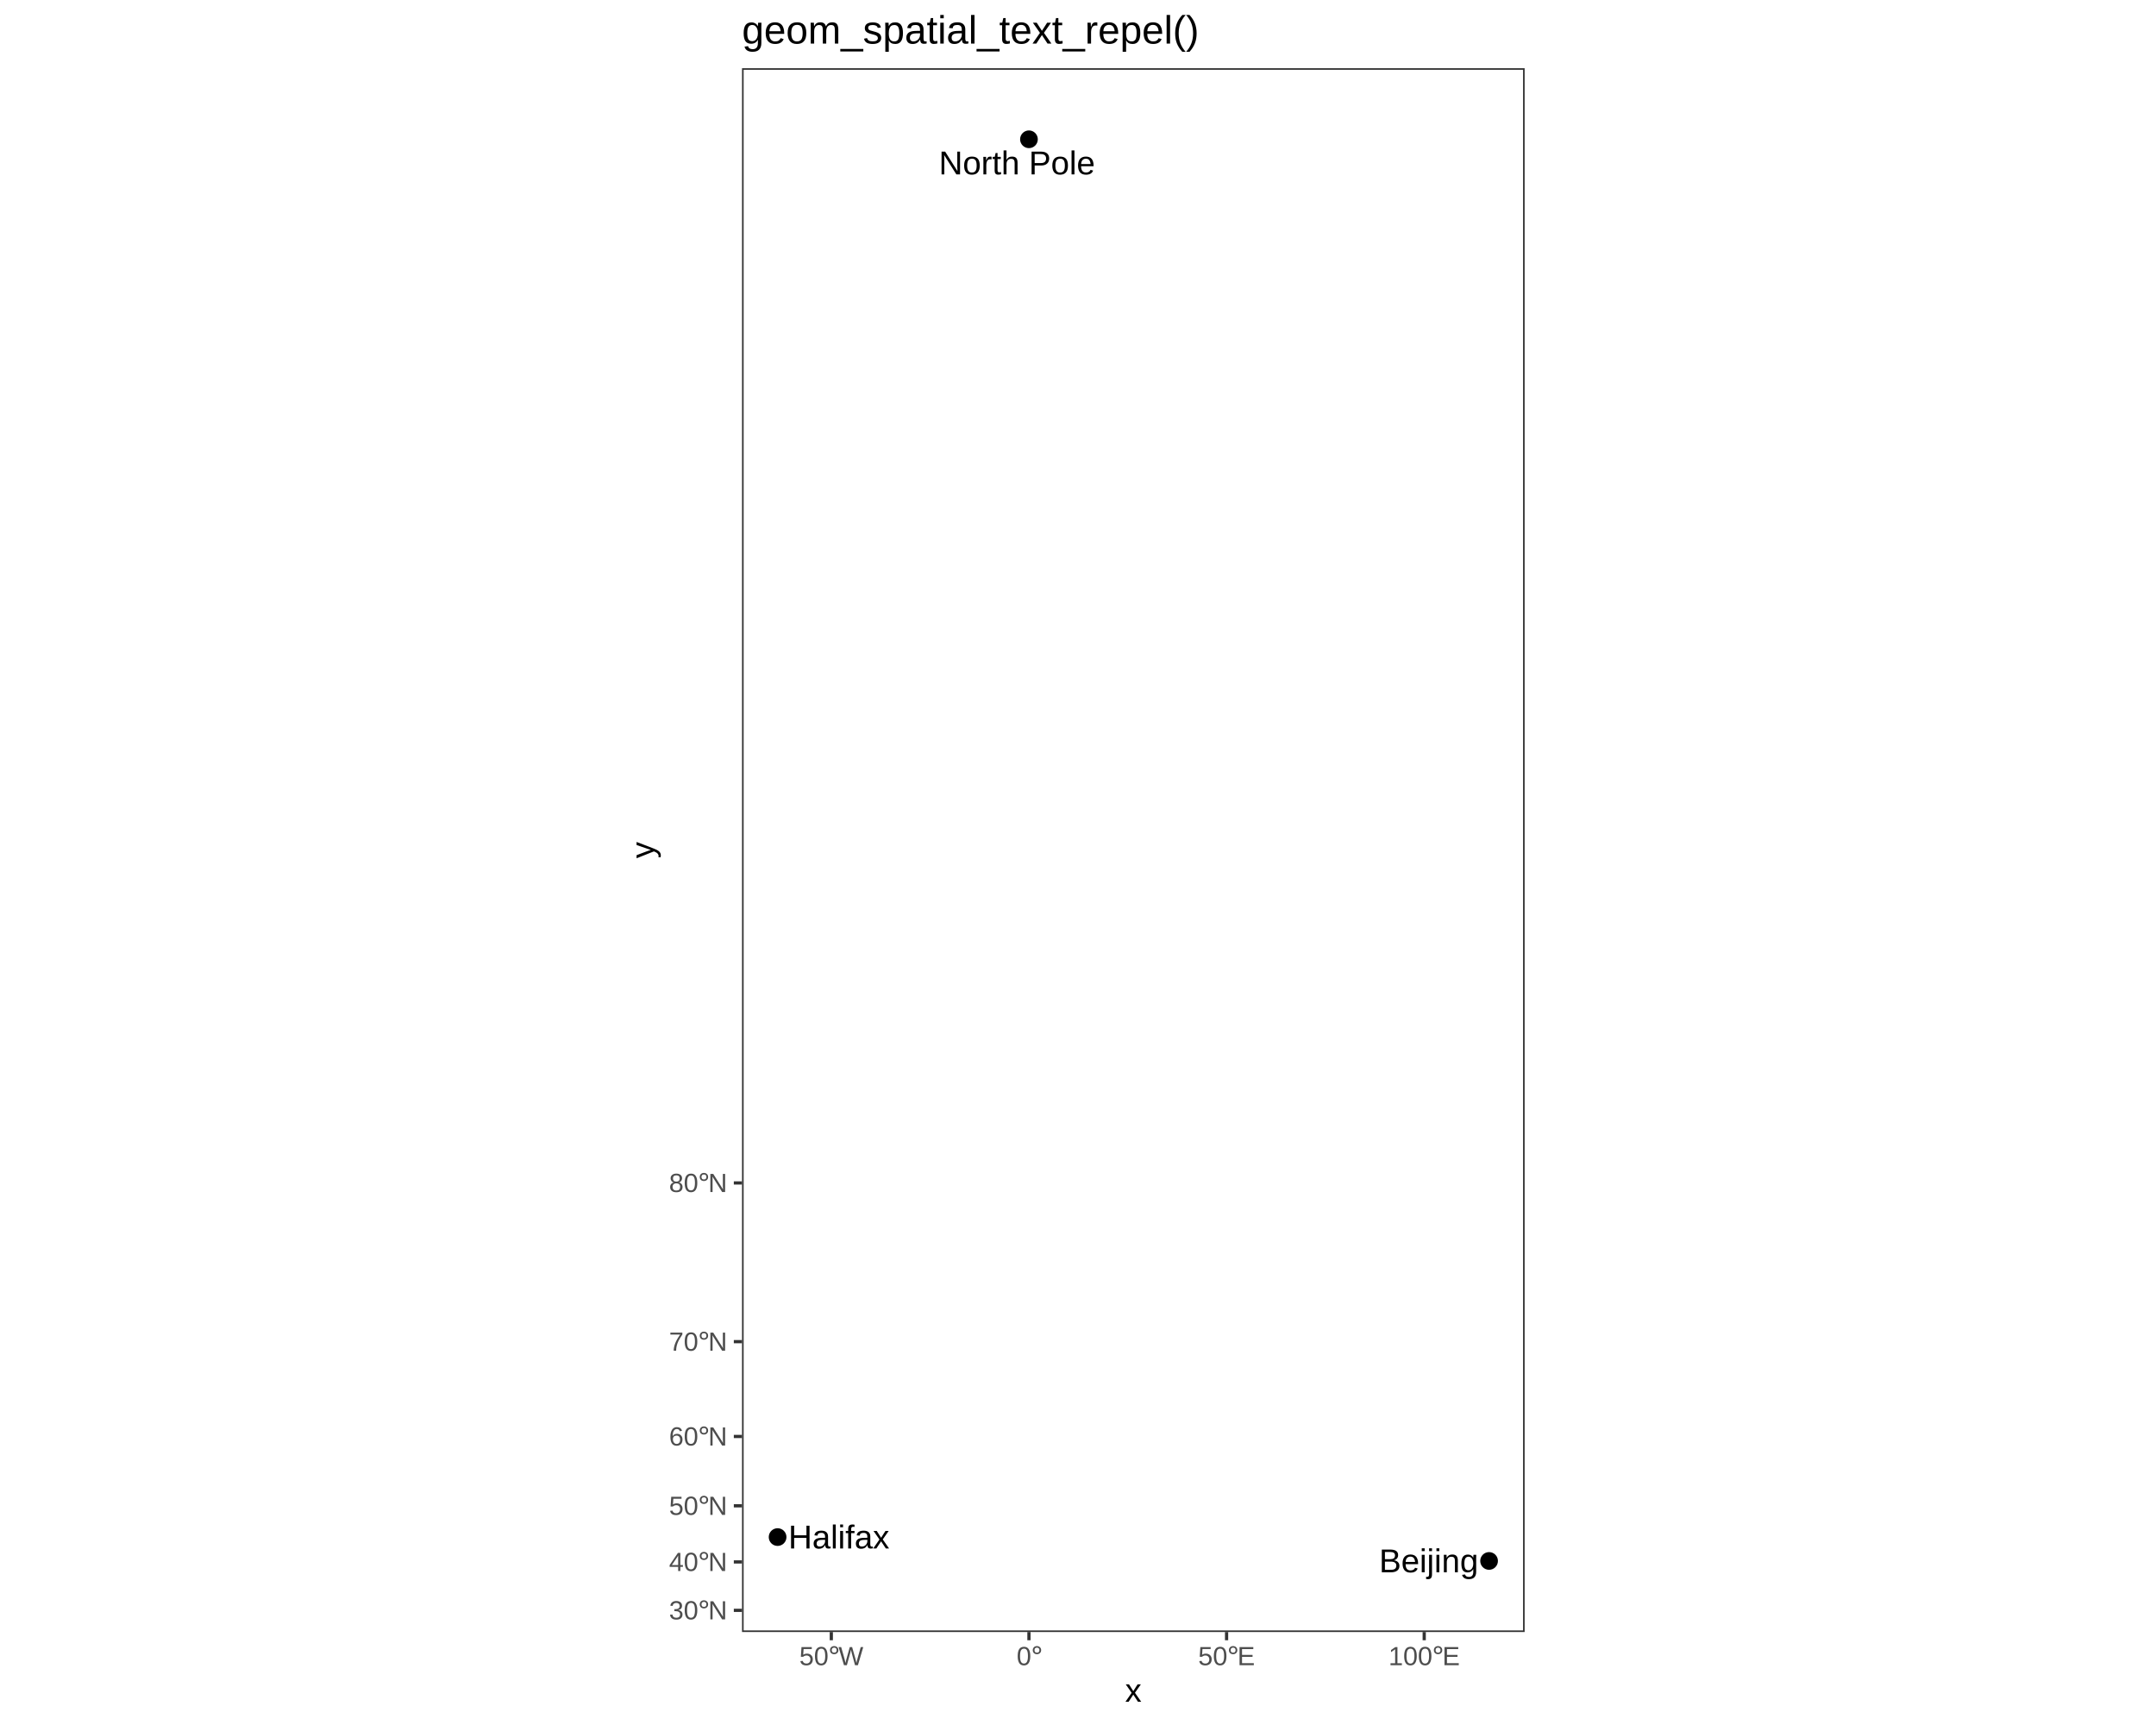
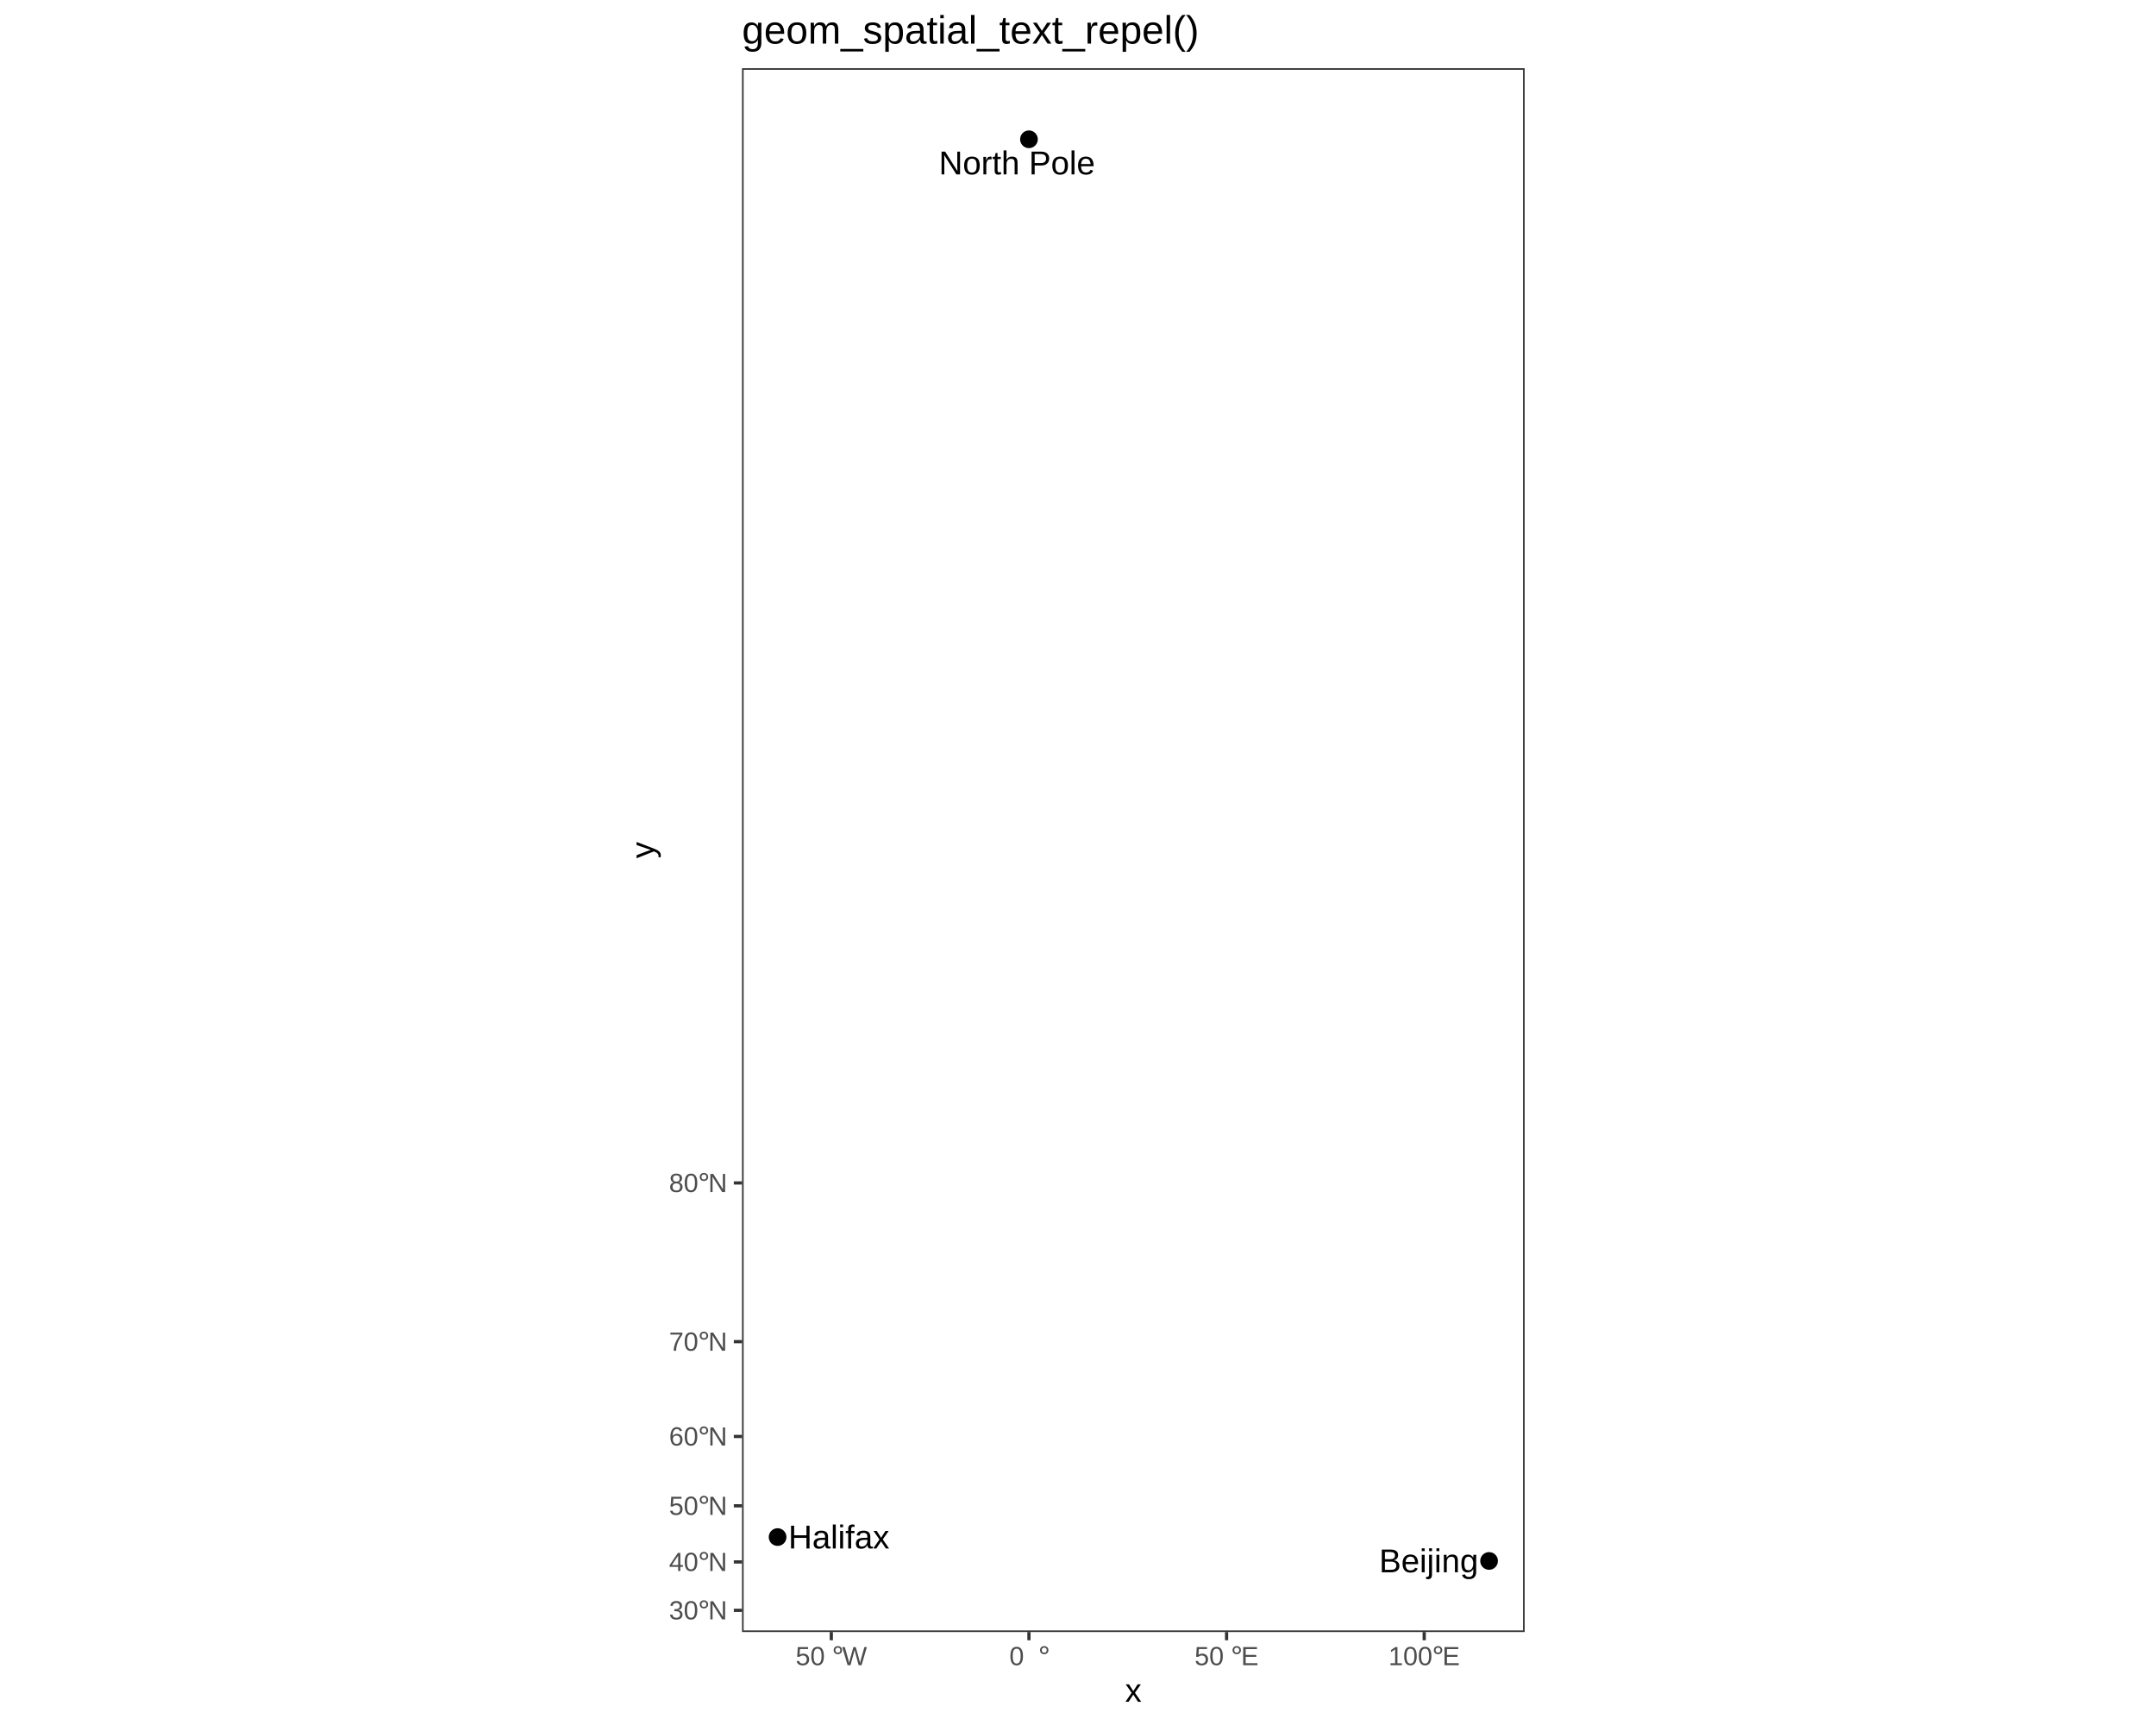
<svg xmlns="http://www.w3.org/2000/svg" viewBox="0 0 720.00 576.00">
  <defs>
    <style type="text/css">
    line, polyline, polygon, path, rect, circle {
      fill: none;
      stroke: #000000;
      stroke-linecap: round;
      stroke-linejoin: round;
      stroke-miterlimit: 10.00;
    }
  </style>
  </defs>
  <rect width="100%" height="100%" style="stroke: none; fill: #FFFFFF;" />
  <defs>
    <clipPath id="cpMjA1LjM2fDUxNC42NHw1NzYuMDB8MC4wMA==">
      <rect x="205.36" y="0.00" width="309.29" height="576.00" />
    </clipPath>
  </defs>
  <rect x="205.36" y="0.00" width="309.29" height="576.00" style="stroke-width: 1.07; stroke: #FFFFFF; fill: #FFFFFF;" clip-path="url(#cpMjA1LjM2fDUxNC42NHw1NzYuMDB8MC4wMA==)" />
  <defs>
    <clipPath id="cpMC4wMHw3MjAuMDB8NTc2LjAwfDAuMDA=">
      <rect x="0.00" y="0.00" width="720.00" height="576.00" />
    </clipPath>
  </defs>
  <defs>
    <clipPath id="cpMjQ3LjgwfDUwOS4xNnw1NDQuOTZ8MjIuNzc=">
      <rect x="247.80" y="22.77" width="261.36" height="522.19" />
    </clipPath>
  </defs>
  <rect x="247.80" y="22.77" width="261.36" height="522.19" style="stroke-width: 1.07; stroke: none; fill: #FFFFFF;" clip-path="url(#cpMjQ3LjgwfDUwOS4xNnw1NDQuOTZ8MjIuNzc=)" />
  <circle cx="259.68" cy="513.25" r="1.95pt" style="stroke-width: 0.71; fill: #000000;" clip-path="url(#cpMjQ3LjgwfDUwOS4xNnw1NDQuOTZ8MjIuNzc=)" />
  <circle cx="497.28" cy="521.22" r="1.95pt" style="stroke-width: 0.71; fill: #000000;" clip-path="url(#cpMjQ3LjgwfDUwOS4xNnw1NDQuOTZ8MjIuNzc=)" />
  <circle cx="343.62" cy="46.51" r="1.95pt" style="stroke-width: 0.71; fill: #000000;" clip-path="url(#cpMjQ3LjgwfDUwOS4xNnw1NDQuOTZ8MjIuNzc=)" />
  <g clip-path="url(#cpMjQ3LjgwfDUwOS4xNnw1NDQuOTZ8MjIuNzc=)">
    <text x="263.27" y="517.05" style="font-size: 11.04px; font-family: Liberation Sans;" textLength="33.73px" lengthAdjust="spacingAndGlyphs">Halifax</text>
  </g>
  <g clip-path="url(#cpMjQ3LjgwfDUwOS4xNnw1NDQuOTZ8MjIuNzc=)">
    <text x="460.56" y="525.01" style="font-size: 11.04px; font-family: Liberation Sans;" textLength="33.14px" lengthAdjust="spacingAndGlyphs">Beijing</text>
  </g>
  <g clip-path="url(#cpMjQ3LjgwfDUwOS4xNnw1NDQuOTZ8MjIuNzc=)">
    <text x="313.53" y="58.23" style="font-size: 11.04px; font-family: Liberation Sans;" textLength="52.14px" lengthAdjust="spacingAndGlyphs">North Pole</text>
  </g>
  <rect x="247.80" y="22.77" width="261.36" height="522.19" style="stroke-width: 1.07; stroke: #333333;" clip-path="url(#cpMjQ3LjgwfDUwOS4xNnw1NDQuOTZ8MjIuNzc=)" />
  <defs>
    <clipPath id="cpMC4wMHw3MjAuMDB8NTc2LjAwfDAuMDA=">
      <rect x="0.00" y="0.00" width="720.00" height="576.00" />
    </clipPath>
  </defs>
  <g clip-path="url(#cpMC4wMHw3MjAuMDB8NTc2LjAwfDAuMDA=)">
    <text x="223.42" y="540.74" style="font-size: 8.80px; fill: #4D4D4D; font-family: Liberation Sans;" textLength="9.78px" lengthAdjust="spacingAndGlyphs">30</text>
  </g>
  <g clip-path="url(#cpMC4wMHw3MjAuMDB8NTc2LjAwfDAuMDA=)">
    <text x="233.20" y="540.74" style="font-size: 8.80px; fill: #4D4D4D; font-family: Symbola;" textLength="3.31px" lengthAdjust="spacingAndGlyphs">°</text>
  </g>
  <g clip-path="url(#cpMC4wMHw3MjAuMDB8NTc2LjAwfDAuMDA=)">
    <text x="236.51" y="540.74" style="font-size: 8.80px; fill: #4D4D4D; font-family: Liberation Sans;" textLength="6.36px" lengthAdjust="spacingAndGlyphs">N</text>
  </g>
  <g clip-path="url(#cpMC4wMHw3MjAuMDB8NTc2LjAwfDAuMDA=)">
    <text x="223.42" y="524.58" style="font-size: 8.80px; fill: #4D4D4D; font-family: Liberation Sans;" textLength="9.78px" lengthAdjust="spacingAndGlyphs">40</text>
  </g>
  <g clip-path="url(#cpMC4wMHw3MjAuMDB8NTc2LjAwfDAuMDA=)">
    <text x="233.20" y="524.58" style="font-size: 8.80px; fill: #4D4D4D; font-family: Symbola;" textLength="3.31px" lengthAdjust="spacingAndGlyphs">°</text>
  </g>
  <g clip-path="url(#cpMC4wMHw3MjAuMDB8NTc2LjAwfDAuMDA=)">
    <text x="236.51" y="524.58" style="font-size: 8.80px; fill: #4D4D4D; font-family: Liberation Sans;" textLength="6.36px" lengthAdjust="spacingAndGlyphs">N</text>
  </g>
  <g clip-path="url(#cpMC4wMHw3MjAuMDB8NTc2LjAwfDAuMDA=)">
    <text x="223.42" y="505.84" style="font-size: 8.80px; fill: #4D4D4D; font-family: Liberation Sans;" textLength="9.78px" lengthAdjust="spacingAndGlyphs">50</text>
  </g>
  <g clip-path="url(#cpMC4wMHw3MjAuMDB8NTc2LjAwfDAuMDA=)">
    <text x="233.20" y="505.84" style="font-size: 8.80px; fill: #4D4D4D; font-family: Symbola;" textLength="3.31px" lengthAdjust="spacingAndGlyphs">°</text>
  </g>
  <g clip-path="url(#cpMC4wMHw3MjAuMDB8NTc2LjAwfDAuMDA=)">
    <text x="236.51" y="505.84" style="font-size: 8.80px; fill: #4D4D4D; font-family: Liberation Sans;" textLength="6.36px" lengthAdjust="spacingAndGlyphs">N</text>
  </g>
  <g clip-path="url(#cpMC4wMHw3MjAuMDB8NTc2LjAwfDAuMDA=)">
    <text x="223.42" y="482.68" style="font-size: 8.80px; fill: #4D4D4D; font-family: Liberation Sans;" textLength="9.78px" lengthAdjust="spacingAndGlyphs">60</text>
  </g>
  <g clip-path="url(#cpMC4wMHw3MjAuMDB8NTc2LjAwfDAuMDA=)">
    <text x="233.20" y="482.68" style="font-size: 8.80px; fill: #4D4D4D; font-family: Symbola;" textLength="3.31px" lengthAdjust="spacingAndGlyphs">°</text>
  </g>
  <g clip-path="url(#cpMC4wMHw3MjAuMDB8NTc2LjAwfDAuMDA=)">
    <text x="236.51" y="482.68" style="font-size: 8.80px; fill: #4D4D4D; font-family: Liberation Sans;" textLength="6.36px" lengthAdjust="spacingAndGlyphs">N</text>
  </g>
  <g clip-path="url(#cpMC4wMHw3MjAuMDB8NTc2LjAwfDAuMDA=)">
    <text x="223.42" y="451.03" style="font-size: 8.80px; fill: #4D4D4D; font-family: Liberation Sans;" textLength="9.78px" lengthAdjust="spacingAndGlyphs">70</text>
  </g>
  <g clip-path="url(#cpMC4wMHw3MjAuMDB8NTc2LjAwfDAuMDA=)">
    <text x="233.20" y="451.03" style="font-size: 8.80px; fill: #4D4D4D; font-family: Symbola;" textLength="3.31px" lengthAdjust="spacingAndGlyphs">°</text>
  </g>
  <g clip-path="url(#cpMC4wMHw3MjAuMDB8NTc2LjAwfDAuMDA=)">
    <text x="236.51" y="451.03" style="font-size: 8.80px; fill: #4D4D4D; font-family: Liberation Sans;" textLength="6.36px" lengthAdjust="spacingAndGlyphs">N</text>
  </g>
  <g clip-path="url(#cpMC4wMHw3MjAuMDB8NTc2LjAwfDAuMDA=)">
    <text x="223.42" y="398.03" style="font-size: 8.80px; fill: #4D4D4D; font-family: Liberation Sans;" textLength="9.78px" lengthAdjust="spacingAndGlyphs">80</text>
  </g>
  <g clip-path="url(#cpMC4wMHw3MjAuMDB8NTc2LjAwfDAuMDA=)">
    <text x="233.20" y="398.03" style="font-size: 8.80px; fill: #4D4D4D; font-family: Symbola;" textLength="3.31px" lengthAdjust="spacingAndGlyphs">°</text>
  </g>
  <g clip-path="url(#cpMC4wMHw3MjAuMDB8NTc2LjAwfDAuMDA=)">
    <text x="236.51" y="398.03" style="font-size: 8.80px; fill: #4D4D4D; font-family: Liberation Sans;" textLength="6.36px" lengthAdjust="spacingAndGlyphs">N</text>
  </g>
  <polyline points="245.06,537.71 247.80,537.71 " style="stroke-width: 1.07; stroke: #333333; stroke-linecap: butt;" clip-path="url(#cpMC4wMHw3MjAuMDB8NTc2LjAwfDAuMDA=)" />
  <polyline points="245.06,521.55 247.80,521.55 " style="stroke-width: 1.07; stroke: #333333; stroke-linecap: butt;" clip-path="url(#cpMC4wMHw3MjAuMDB8NTc2LjAwfDAuMDA=)" />
  <polyline points="245.06,502.81 247.80,502.81 " style="stroke-width: 1.07; stroke: #333333; stroke-linecap: butt;" clip-path="url(#cpMC4wMHw3MjAuMDB8NTc2LjAwfDAuMDA=)" />
  <polyline points="245.06,479.65 247.80,479.65 " style="stroke-width: 1.07; stroke: #333333; stroke-linecap: butt;" clip-path="url(#cpMC4wMHw3MjAuMDB8NTc2LjAwfDAuMDA=)" />
  <polyline points="245.06,448.00 247.80,448.00 " style="stroke-width: 1.07; stroke: #333333; stroke-linecap: butt;" clip-path="url(#cpMC4wMHw3MjAuMDB8NTc2LjAwfDAuMDA=)" />
  <polyline points="245.06,395.00 247.80,395.00 " style="stroke-width: 1.07; stroke: #333333; stroke-linecap: butt;" clip-path="url(#cpMC4wMHw3MjAuMDB8NTc2LjAwfDAuMDA=)" />
  <polyline points="277.62,547.70 277.62,544.96 " style="stroke-width: 1.07; stroke: #333333; stroke-linecap: butt;" clip-path="url(#cpMC4wMHw3MjAuMDB8NTc2LjAwfDAuMDA=)" />
  <polyline points="343.62,547.70 343.62,544.96 " style="stroke-width: 1.07; stroke: #333333; stroke-linecap: butt;" clip-path="url(#cpMC4wMHw3MjAuMDB8NTc2LjAwfDAuMDA=)" />
  <polyline points="409.62,547.70 409.62,544.96 " style="stroke-width: 1.07; stroke: #333333; stroke-linecap: butt;" clip-path="url(#cpMC4wMHw3MjAuMDB8NTc2LjAwfDAuMDA=)" />
  <polyline points="475.62,547.70 475.62,544.96 " style="stroke-width: 1.07; stroke: #333333; stroke-linecap: butt;" clip-path="url(#cpMC4wMHw3MjAuMDB8NTc2LjAwfDAuMDA=)" />
  <g clip-path="url(#cpMC4wMHw3MjAuMDB8NTc2LjAwfDAuMDA=)">
-     <text x="266.92" y="556.03" style="font-size: 8.80px; fill: #4D4D4D; font-family: Liberation Sans;" textLength="9.78px" lengthAdjust="spacingAndGlyphs">50</text>
+     <text x="265.70" y="556.03" style="font-size: 8.80px; fill: #4D4D4D; font-family: Liberation Sans;" textLength="12.22px" lengthAdjust="spacingAndGlyphs"> 50</text>
  </g>
  <g clip-path="url(#cpMC4wMHw3MjAuMDB8NTc2LjAwfDAuMDA=)">
-     <text x="276.70" y="556.03" style="font-size: 8.80px; fill: #4D4D4D; font-family: Symbola;" textLength="3.31px" lengthAdjust="spacingAndGlyphs">°</text>
+     <text x="277.92" y="556.03" style="font-size: 8.80px; fill: #4D4D4D; font-family: Symbola;" textLength="3.31px" lengthAdjust="spacingAndGlyphs">°</text>
  </g>
  <g clip-path="url(#cpMC4wMHw3MjAuMDB8NTc2LjAwfDAuMDA=)">
-     <text x="280.02" y="556.03" style="font-size: 8.80px; fill: #4D4D4D; font-family: Liberation Sans;" textLength="8.30px" lengthAdjust="spacingAndGlyphs">W</text>
+     <text x="281.23" y="556.03" style="font-size: 8.80px; fill: #4D4D4D; font-family: Liberation Sans;" textLength="8.30px" lengthAdjust="spacingAndGlyphs">W</text>
  </g>
  <g clip-path="url(#cpMC4wMHw3MjAuMDB8NTc2LjAwfDAuMDA=)">
-     <text x="339.52" y="556.03" style="font-size: 8.80px; fill: #4D4D4D; font-family: Liberation Sans;" textLength="4.89px" lengthAdjust="spacingAndGlyphs">0</text>
+     <text x="337.08" y="556.03" style="font-size: 8.80px; fill: #4D4D4D; font-family: Liberation Sans;" textLength="9.77px" lengthAdjust="spacingAndGlyphs">  0</text>
  </g>
  <g clip-path="url(#cpMC4wMHw3MjAuMDB8NTc2LjAwfDAuMDA=)">
-     <text x="344.41" y="556.03" style="font-size: 8.80px; fill: #4D4D4D; font-family: Symbola;" textLength="3.31px" lengthAdjust="spacingAndGlyphs">°</text>
+     <text x="346.84" y="556.03" style="font-size: 8.80px; fill: #4D4D4D; font-family: Symbola;" textLength="3.31px" lengthAdjust="spacingAndGlyphs">°</text>
  </g>
  <g clip-path="url(#cpMC4wMHw3MjAuMDB8NTc2LjAwfDAuMDA=)">
-     <text x="400.13" y="556.03" style="font-size: 8.80px; fill: #4D4D4D; font-family: Liberation Sans;" textLength="9.78px" lengthAdjust="spacingAndGlyphs">50</text>
+     <text x="398.92" y="556.03" style="font-size: 8.80px; fill: #4D4D4D; font-family: Liberation Sans;" textLength="12.22px" lengthAdjust="spacingAndGlyphs"> 50</text>
  </g>
  <g clip-path="url(#cpMC4wMHw3MjAuMDB8NTc2LjAwfDAuMDA=)">
-     <text x="409.92" y="556.03" style="font-size: 8.80px; fill: #4D4D4D; font-family: Symbola;" textLength="3.31px" lengthAdjust="spacingAndGlyphs">°</text>
+     <text x="411.13" y="556.03" style="font-size: 8.80px; fill: #4D4D4D; font-family: Symbola;" textLength="3.31px" lengthAdjust="spacingAndGlyphs">°</text>
  </g>
  <g clip-path="url(#cpMC4wMHw3MjAuMDB8NTc2LjAwfDAuMDA=)">
-     <text x="413.23" y="556.03" style="font-size: 8.80px; fill: #4D4D4D; font-family: Liberation Sans;" textLength="5.88px" lengthAdjust="spacingAndGlyphs">E</text>
+     <text x="414.45" y="556.03" style="font-size: 8.80px; fill: #4D4D4D; font-family: Liberation Sans;" textLength="5.88px" lengthAdjust="spacingAndGlyphs">E</text>
  </g>
  <g clip-path="url(#cpMC4wMHw3MjAuMDB8NTc2LjAwfDAuMDA=)">
    <text x="463.69" y="556.03" style="font-size: 8.80px; fill: #4D4D4D; font-family: Liberation Sans;" textLength="14.67px" lengthAdjust="spacingAndGlyphs">100</text>
  </g>
  <g clip-path="url(#cpMC4wMHw3MjAuMDB8NTc2LjAwfDAuMDA=)">
    <text x="478.36" y="556.03" style="font-size: 8.80px; fill: #4D4D4D; font-family: Symbola;" textLength="3.31px" lengthAdjust="spacingAndGlyphs">°</text>
  </g>
  <g clip-path="url(#cpMC4wMHw3MjAuMDB8NTc2LjAwfDAuMDA=)">
    <text x="481.67" y="556.03" style="font-size: 8.80px; fill: #4D4D4D; font-family: Liberation Sans;" textLength="5.88px" lengthAdjust="spacingAndGlyphs">E</text>
  </g>
  <g clip-path="url(#cpMC4wMHw3MjAuMDB8NTc2LjAwfDAuMDA=)">
    <text x="375.73" y="568.24" style="font-size: 11.00px; font-family: Liberation Sans;" textLength="5.50px" lengthAdjust="spacingAndGlyphs">x</text>
  </g>
  <g clip-path="url(#cpMC4wMHw3MjAuMDB8NTc2LjAwfDAuMDA=)">
    <text transform="translate(218.40,286.62) rotate(-90)" style="font-size: 11.00px; font-family: Liberation Sans;" textLength="5.50px" lengthAdjust="spacingAndGlyphs">y</text>
  </g>
  <g clip-path="url(#cpMC4wMHw3MjAuMDB8NTc2LjAwfDAuMDA=)">
    <text x="247.80" y="14.56" style="font-size: 13.20px; font-family: Liberation Sans;" textLength="152.39px" lengthAdjust="spacingAndGlyphs">geom_spatial_text_repel()</text>
  </g>
</svg>
